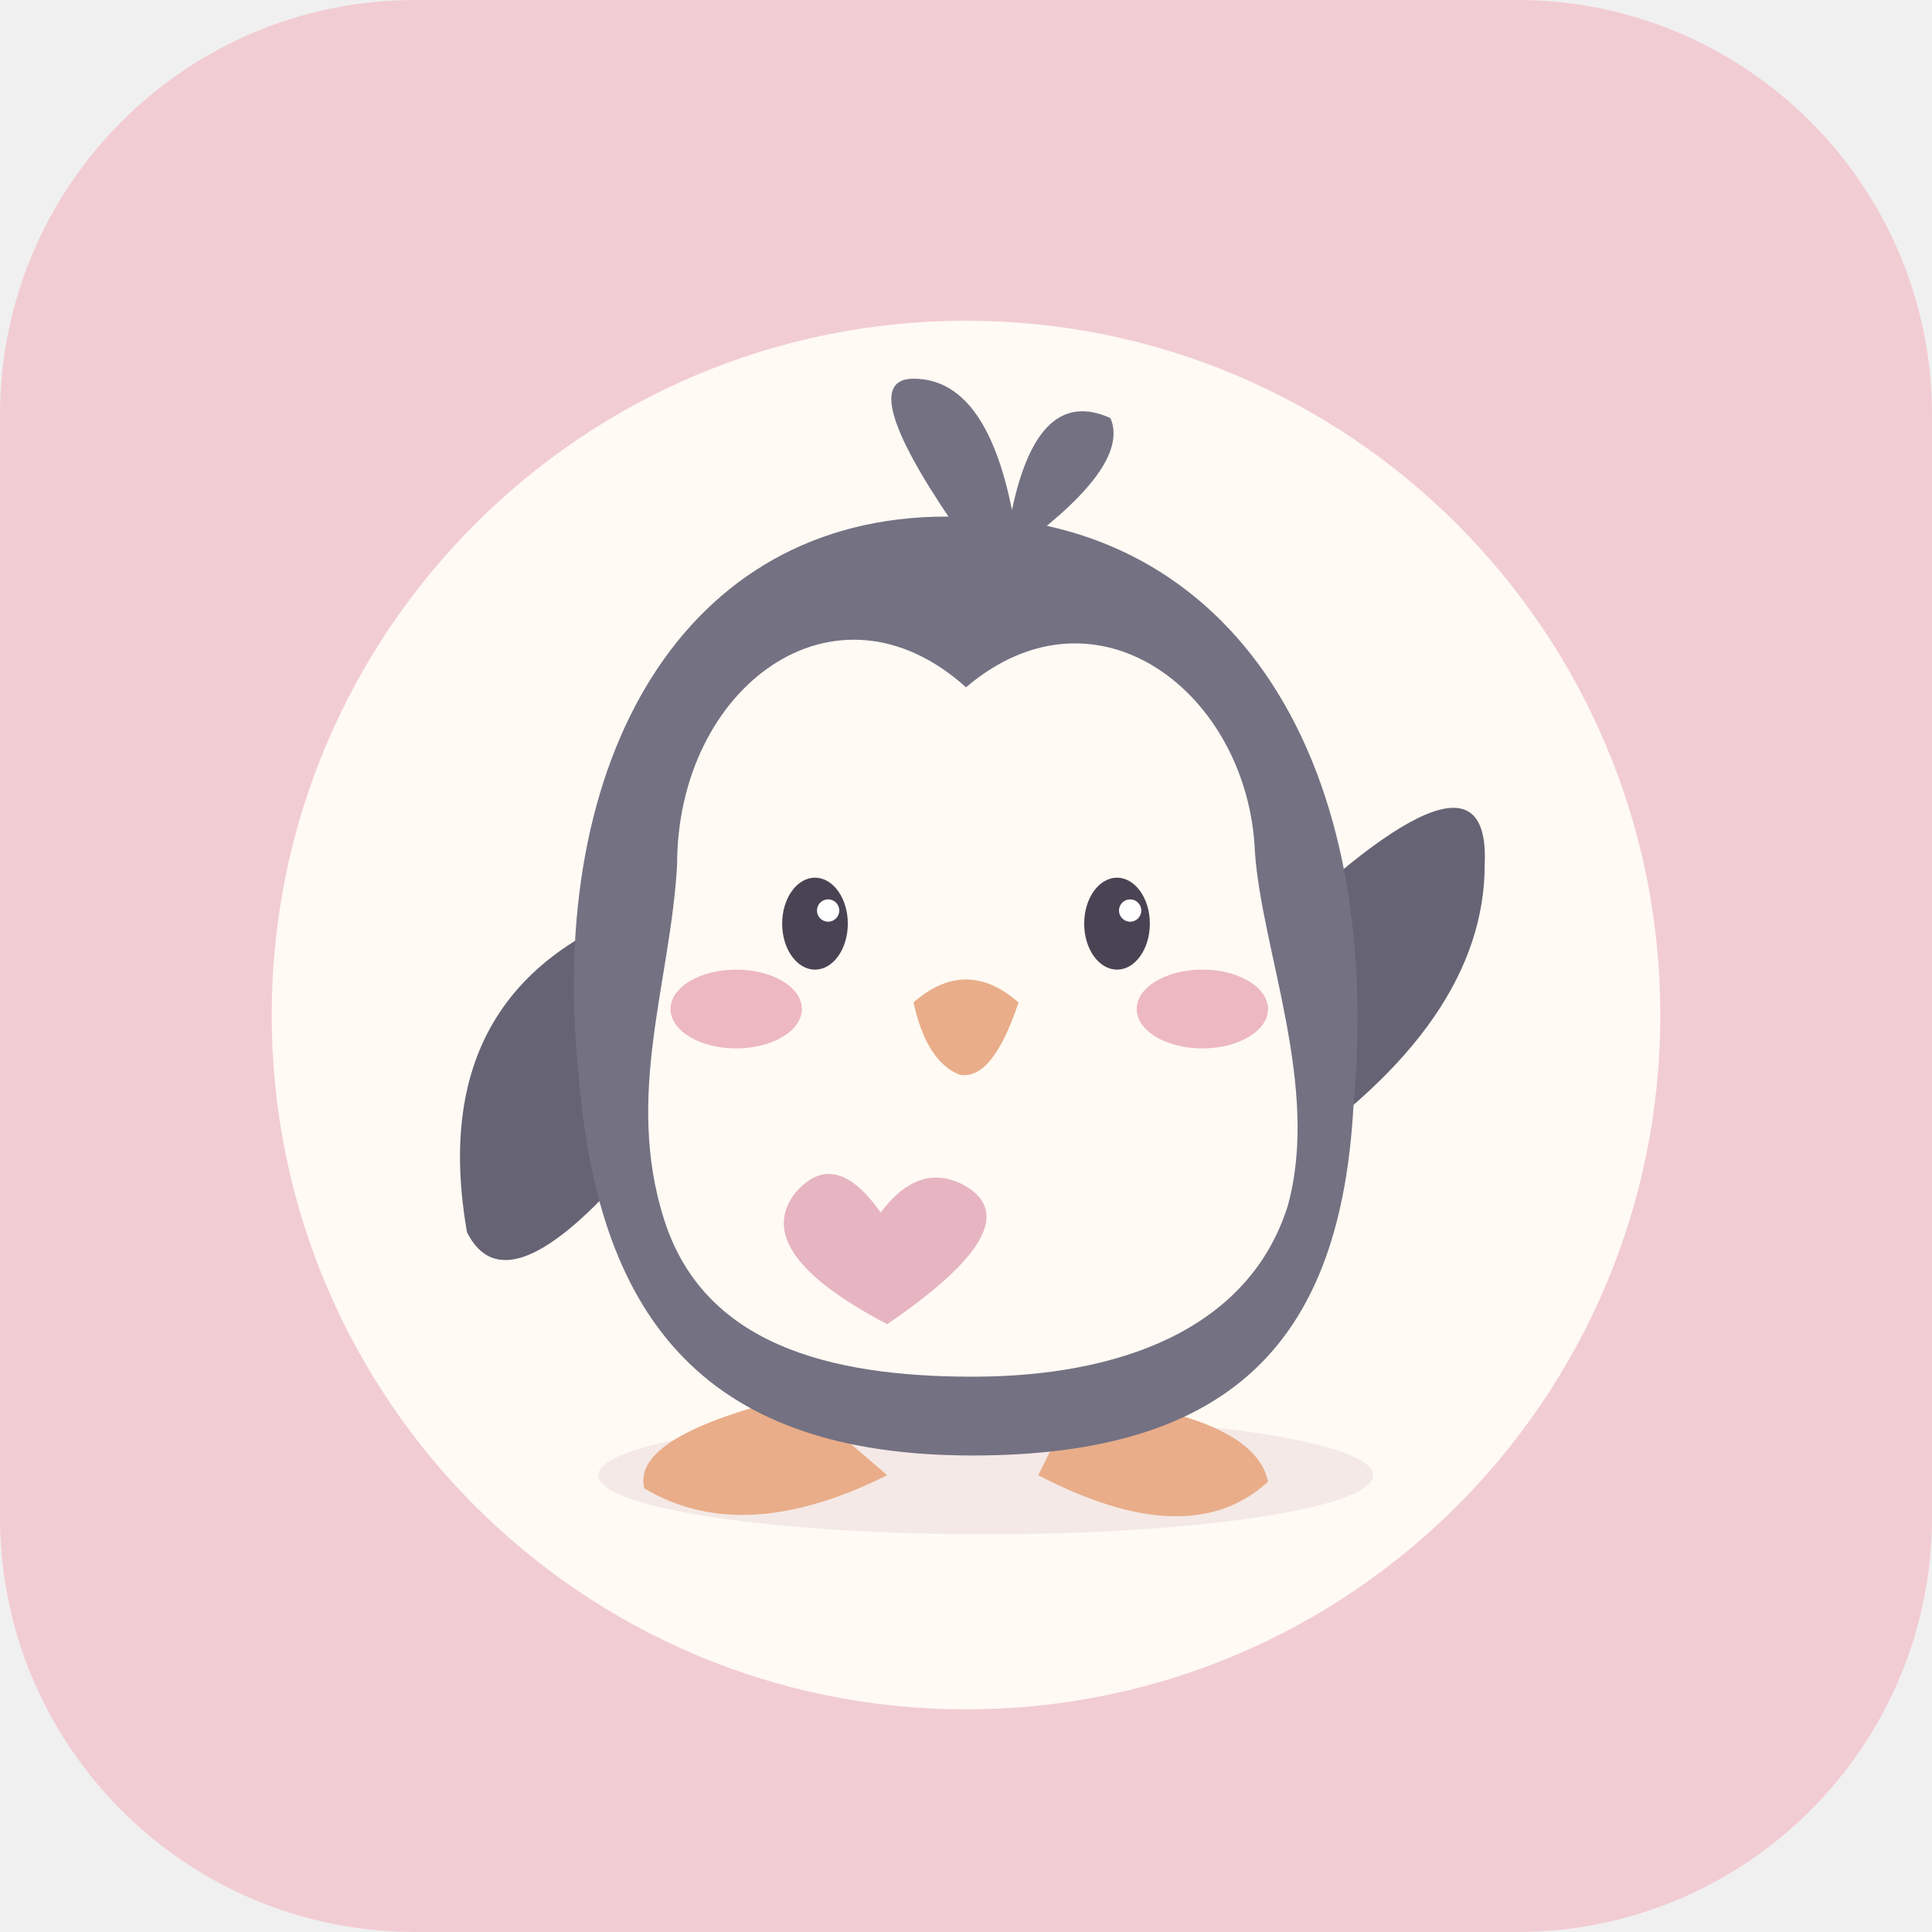
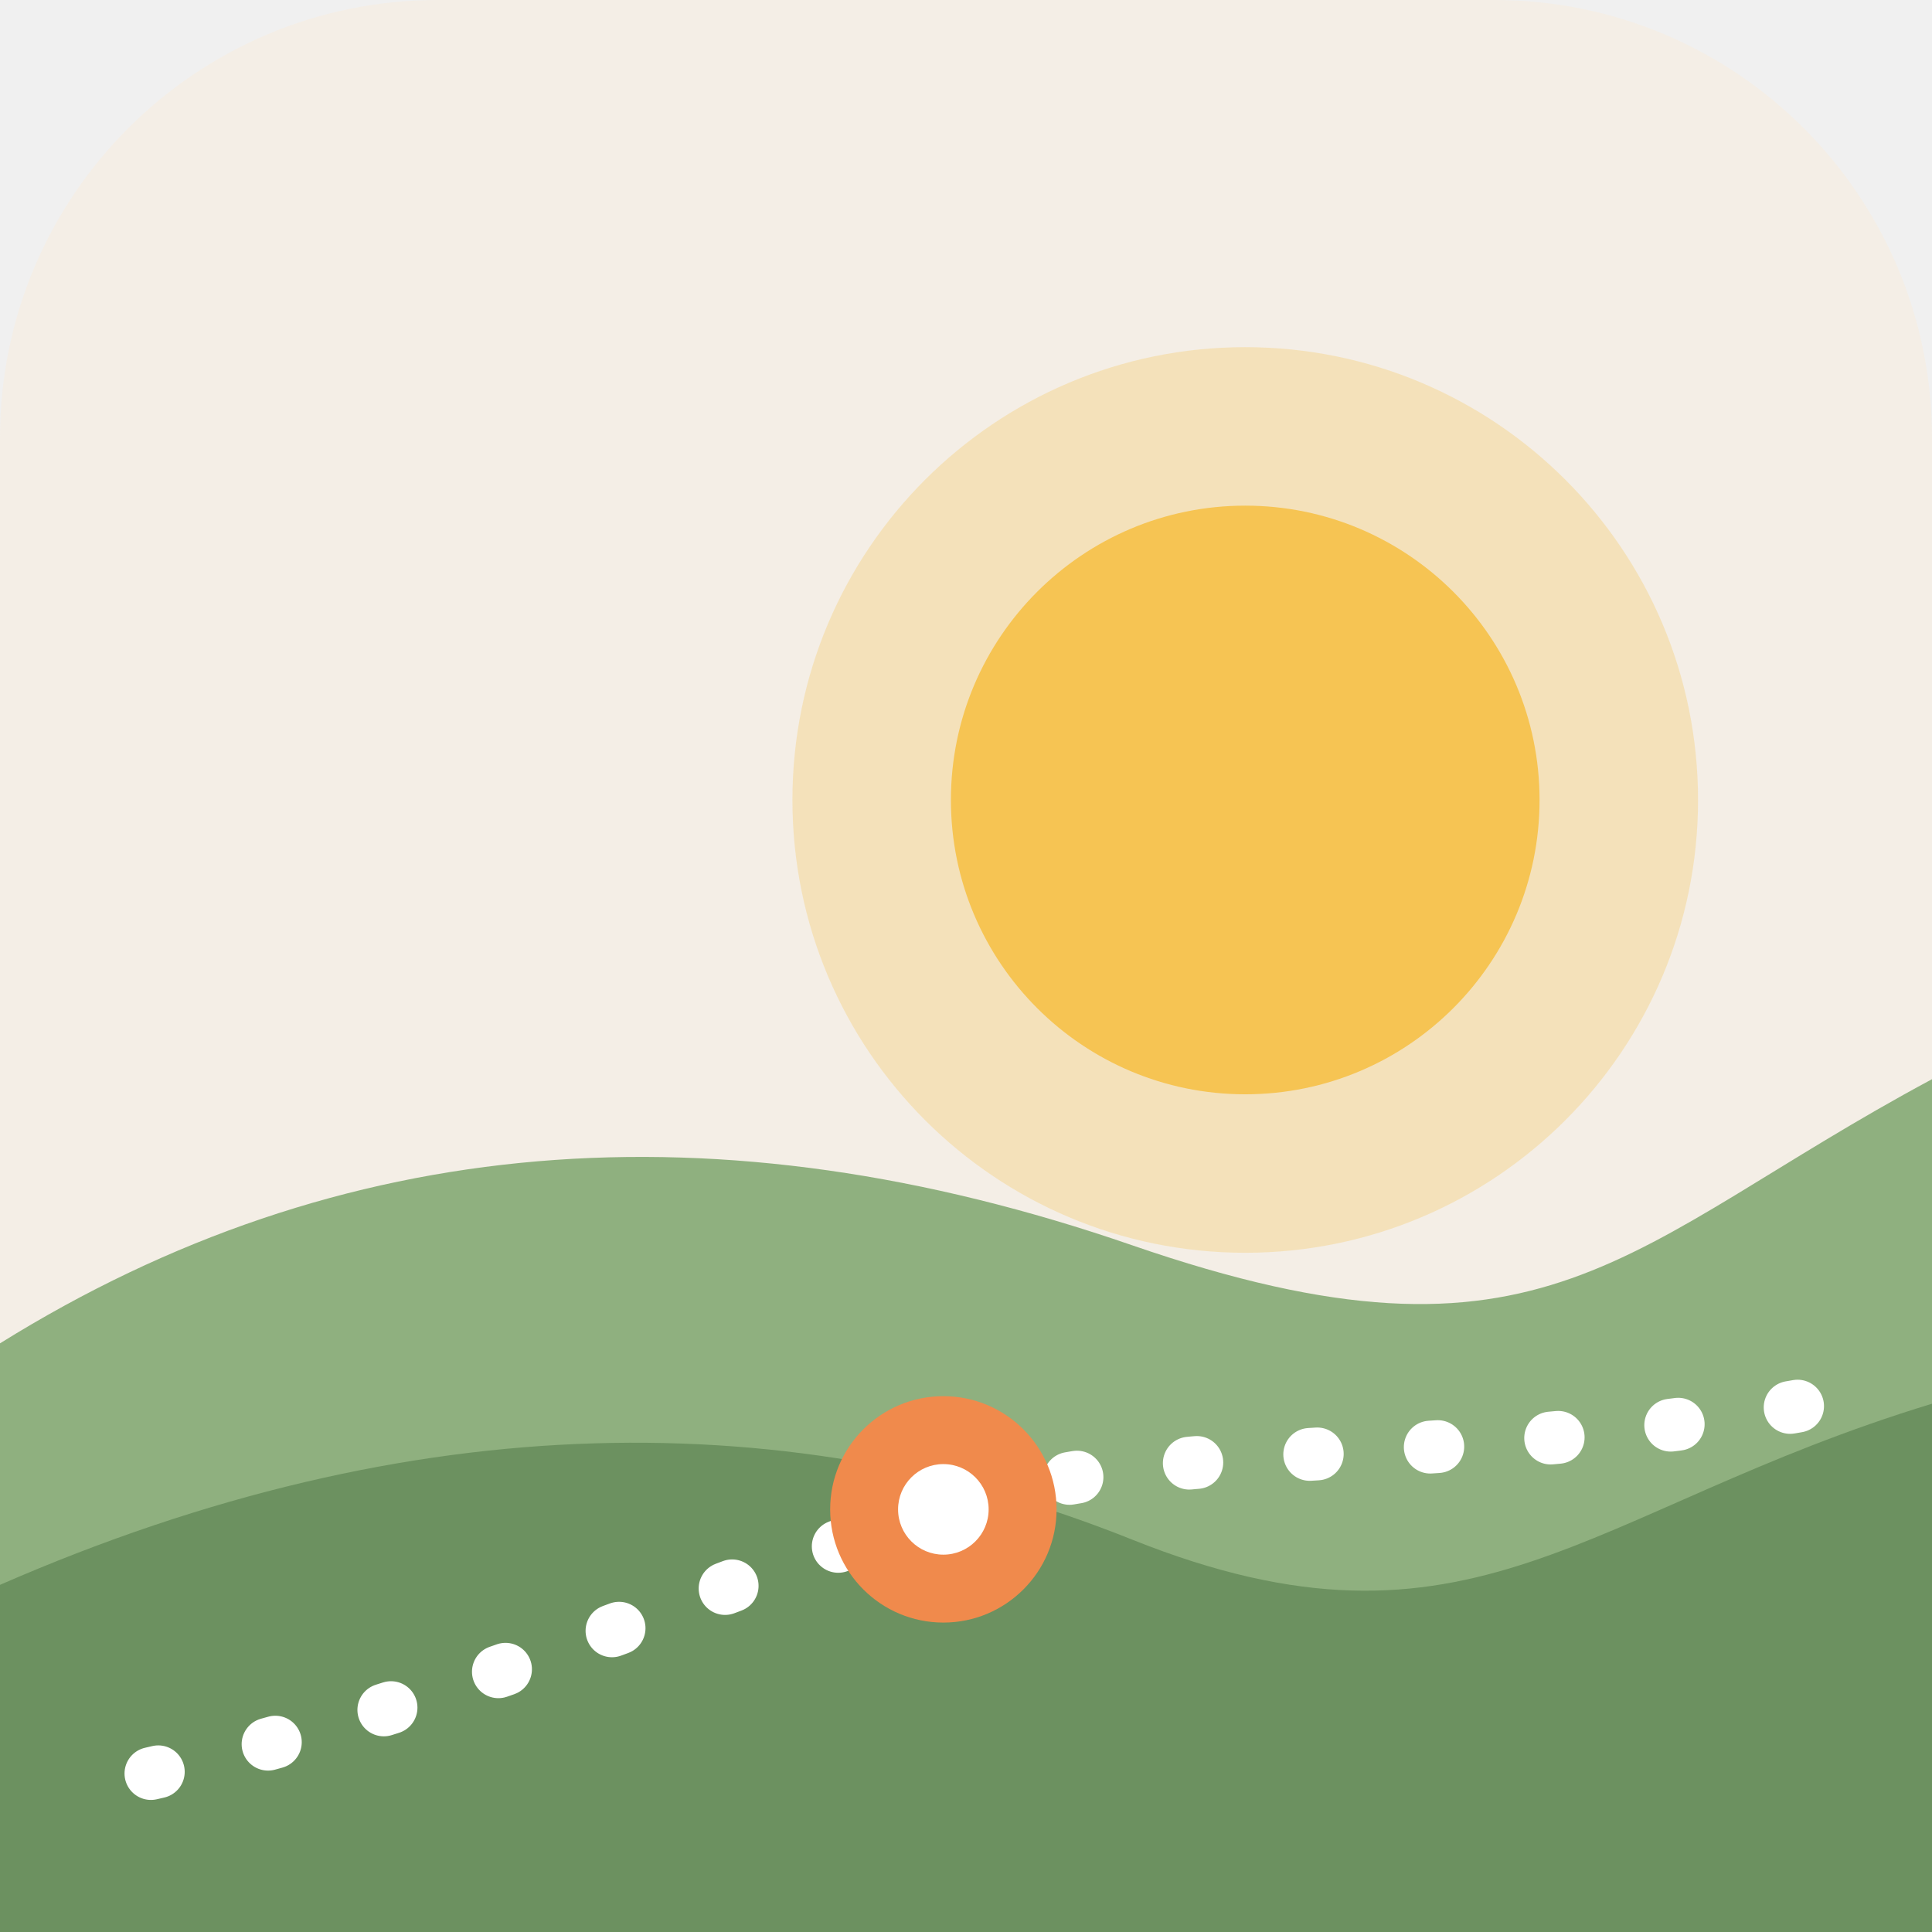
- <svg xmlns="http://www.w3.org/2000/svg" viewBox="0 0 512 512">
-   <rect width="512" height="512" rx="110" fill="#f2ccd3" />
-   <circle cx="256" cy="269" r="184" fill="#fffaf3" />
-   <svg x="82" y="76" width="348" height="348" class="pip " viewBox="0 0 200 200" role="img" aria-label="Pip the penguin says hello">
-     <ellipse cx="103" cy="181" rx="59" ry="9" fill="#d9bec7" opacity=".28" />
-     <path d="M74 169q-25 6-23 14 15 9 37-2m29-12q27 3 29 13-12 11-35-1" fill="#e9ad89" />
-     <path d="M56 93Q17 104 24 144q6 12 25-10" fill="#666375" />
-     <path d="M145 100q35-34 34-12 0 24-31 45" fill="#666375" />
-     <path d="M41 120C36 72 57 35 97 35c42-1 67 35 62 90-2 35-18 53-58 53-40 0-57-20-60-58" fill="#747183" />
-     <path d="M100 61C80 43 56 61 56 88c-1 18-8 35-2 54 6 19 25 24 47 24s42-7 48-26c5-18-4-39-5-54-1-24-24-42-44-25" fill="#fffaf3" />
-     <path d="M98 36q-15-22-6-22 11 0 15 20 4-19 15-14 3 7-13 19" fill="#747183" />
-     <g fill="#494353">
-       <ellipse cx="77" cy="97" rx="5" ry="7" />
-       <ellipse cx="123" cy="97" rx="5" ry="7" />
-       <circle cx="79" cy="95" r="1.7" fill="white" />
-       <circle cx="125" cy="95" r="1.7" fill="white" />
-     </g>
-     <ellipse cx="65" cy="110" rx="10" ry="6" fill="#edb8c1" />
-     <ellipse cx="136" cy="110" rx="10" ry="6" fill="#edb8c1" />
-     <path d="M92 109q8-7 16 0-4 12-9 11-5-2-7-11" fill="#e9ad89" />
-     <path d="M87 141q-7-10-13-3-7 9 14 20 22-15 12-21-7-4-13 4" fill="#e7b5c2" />
-   </svg>
+ <svg xmlns="http://www.w3.org/2000/svg" width="512" height="512" viewBox="0 0 512 512" aria-hidden="true">
+   <rect width="512" height="512" rx="116" fill="#f4eee6" />
+   <circle cx="330" cy="212" r="120" fill="#f6c453" opacity=".3" />
+   <circle cx="330" cy="212" r="78" fill="#f6c453" />
+   <path d="M0 356C90 300 190 292 300 330S430 330 512 286V512H0z" fill="#8fb07f" />
+   <path d="M0 512V420C110 372 210 372 300 408S420 400 512 372V512z" fill="#6c9160" />
+   <path d="M40 470C120 452 190 420 250 400S380 390 480 372" fill="none" stroke="#ffffff" stroke-width="14" stroke-linecap="round" stroke-dasharray="2 30" />
+   <circle cx="250" cy="400" r="30" fill="#f08a4c" />
+   <circle cx="250" cy="400" r="12" fill="#ffffff" />
</svg>
